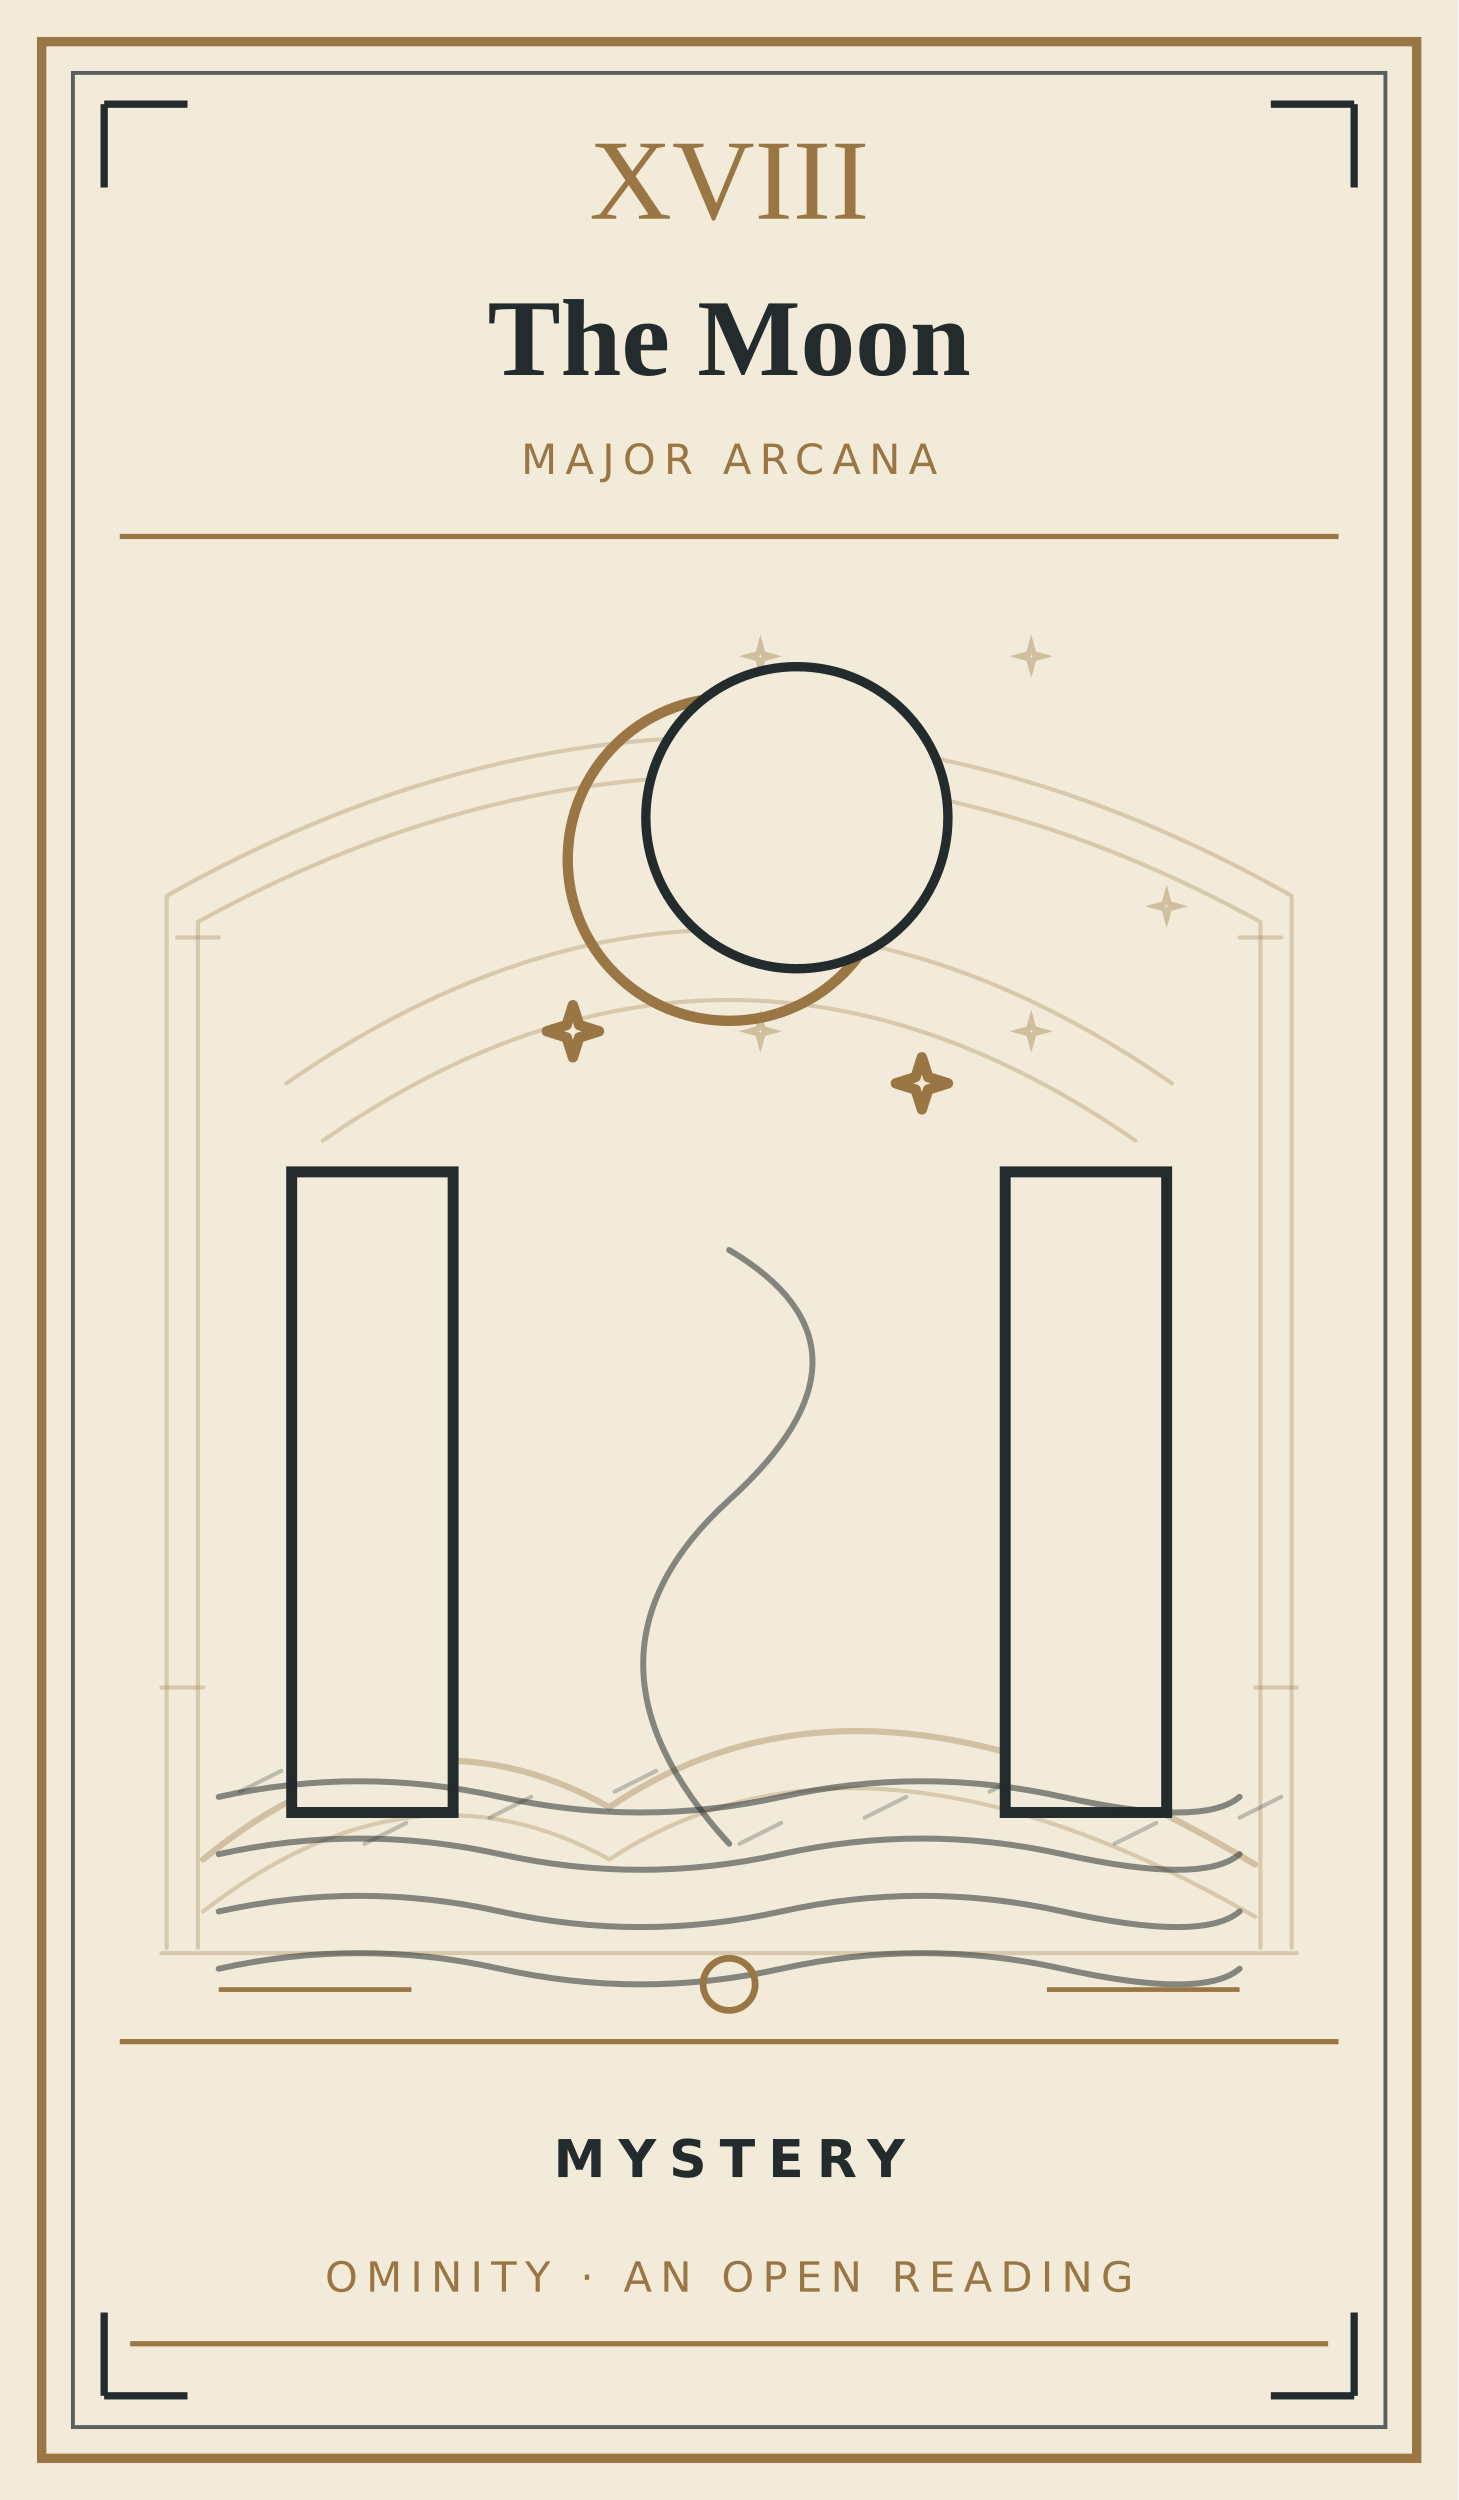
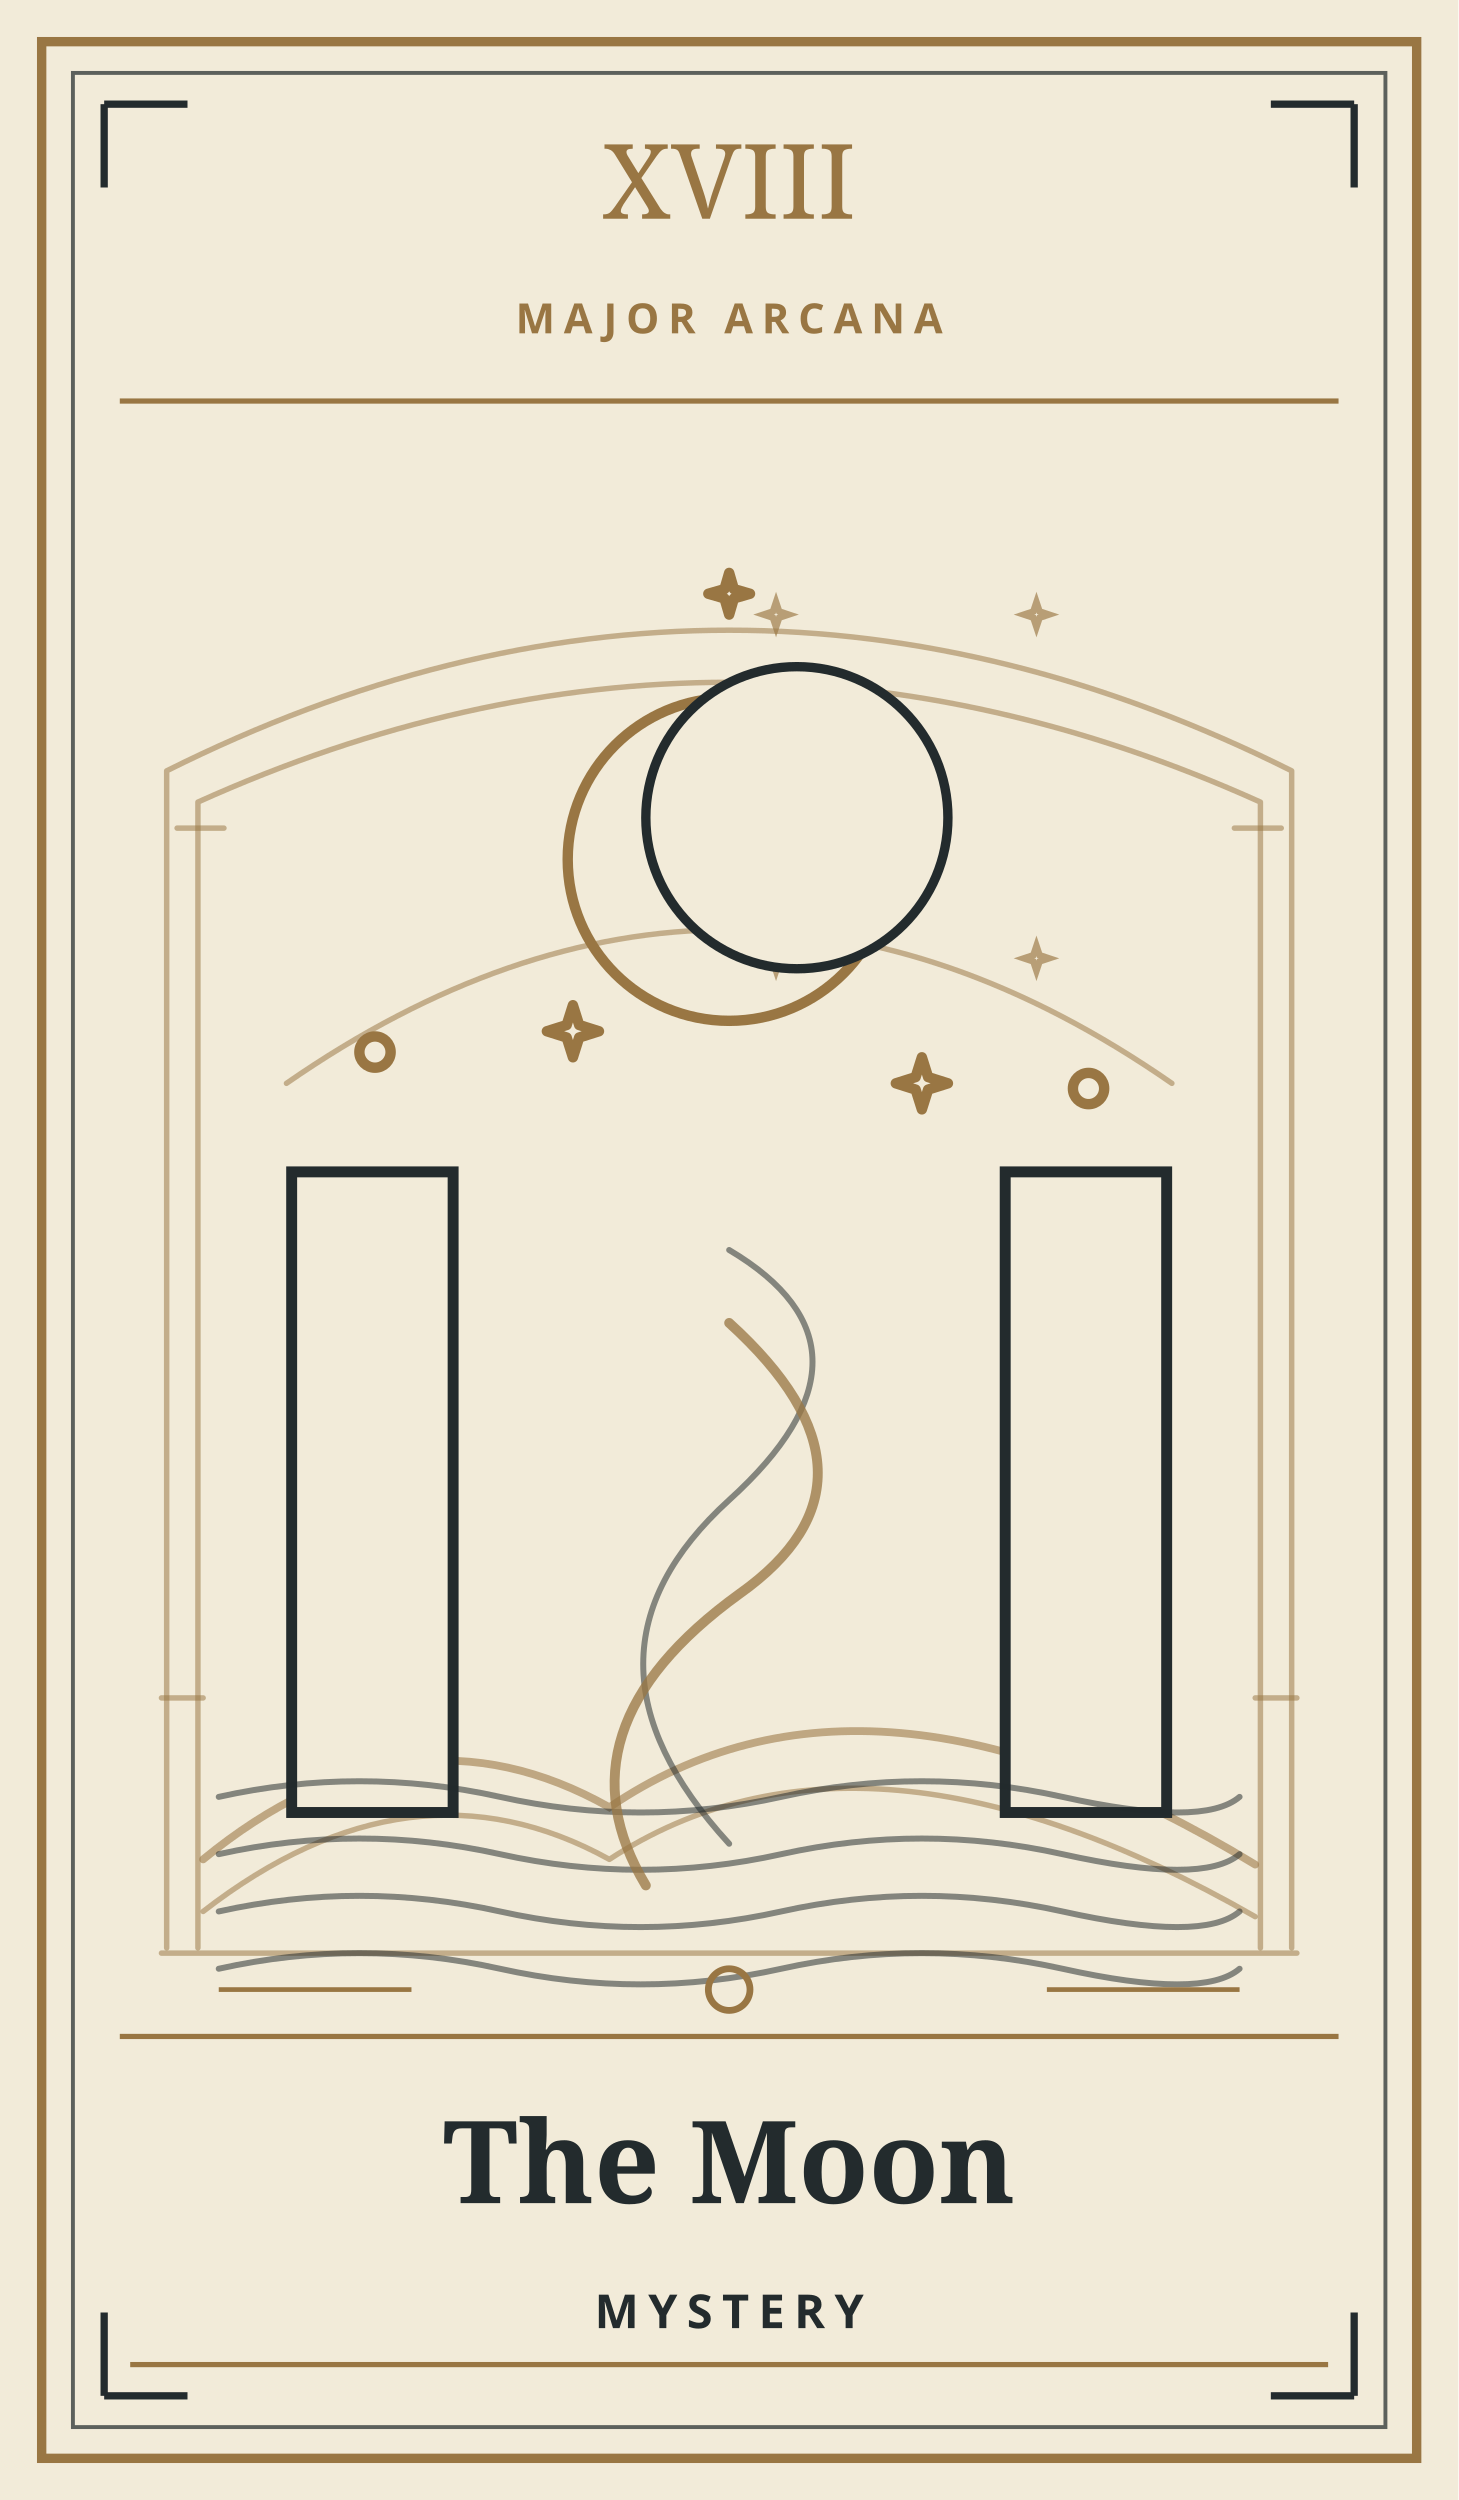
<svg xmlns="http://www.w3.org/2000/svg" width="280" height="480" viewBox="0 0 280 480" role="img" aria-labelledby="title description">
  <style>
.ink{fill:none;stroke:#232b2d;stroke-width:2.3;stroke-linecap:round;stroke-linejoin:round}
.fine{fill:none;stroke:#232b2d;stroke-opacity:.53;stroke-width:1.15;stroke-linecap:round;stroke-linejoin:round}
.gold{fill:none;stroke:#997643;stroke-width:2;stroke-linecap:round;stroke-linejoin:round}
- .faint{fill:none;stroke:#997643;stroke-opacity:.38;stroke-width:1}
+ .faint{fill:none;stroke:#997643;stroke-opacity:.66;stroke-width:1.25}
+ .inkfill{fill:#232b2d;stroke:#232b2d;stroke-width:1}
+ .distant{fill:#997643;fill-opacity:.13;stroke:#997643;stroke-opacity:.58;stroke-width:1.5;stroke-linejoin:round}
+ .terrain{fill:none;stroke:#997643;stroke-opacity:.76;stroke-width:1.9;stroke-linecap:round;stroke-linejoin:round}
+ .halo{fill:#997643;fill-opacity:.10;stroke:#997643;stroke-width:1.25}
+ .cloud{fill:none;stroke:#232b2d;stroke-opacity:.32;stroke-width:1.3;stroke-linecap:round}
+ .wind{fill:none;stroke:#997643;stroke-opacity:.60;stroke-width:1.1;stroke-linecap:round}
+ .hands{fill:none;stroke:#232b2d;stroke-width:2.4;stroke-linecap:round;stroke-linejoin:round}
+ .arch{fill:none;stroke:#997643;stroke-width:1.8;stroke-linecap:round;stroke-linejoin:round}
+ .tension{fill:none;stroke:#997643;stroke-opacity:.55;stroke-width:1.5;stroke-linecap:round}
+ .bridge{fill:none;stroke:#997643;stroke-width:2.3;stroke-linecap:round}
+ .ridge{fill:none;stroke:#232b2d;stroke-opacity:.46;stroke-width:1.6;stroke-linejoin:round}
+ .motion{fill:none;stroke:#997643;stroke-opacity:.54;stroke-width:2;stroke-linecap:round}
+ .beast{fill:#997643;fill-opacity:.23;stroke:#232b2d;stroke-width:1.8;stroke-linejoin:round}
+ .regalia{fill:#997643;fill-opacity:.25;stroke:#997643;stroke-width:1.6;stroke-linejoin:round}
+ .petal{fill:#f2ebd9;stroke:#997643;stroke-width:1.5}
.wash{fill:#997643;fill-opacity:.11;stroke:#232b2d;stroke-width:1.8;stroke-linejoin:round}
.column{fill:#f2ebd9;stroke:#232b2d;stroke-width:2.1}
.sun{fill:#997643;fill-opacity:.2;stroke:#997643;stroke-width:2}
.paperfill{fill:#f2ebd9;stroke:#232b2d;stroke-width:1.8}
.lantern{fill:#997643;fill-opacity:.35;stroke:#232b2d;stroke-width:2}
.vine{fill:none;stroke:#997643;stroke-width:2;stroke-linecap:round;stroke-linejoin:round}
.water{fill:none;stroke:#997643;stroke-width:2;stroke-linecap:round}
.chain{fill:none;stroke:#997643;stroke-width:3;stroke-dasharray:4 4}
.lightning{fill:none;stroke:#997643;stroke-width:7;stroke-linecap:square;stroke-linejoin:miter}
- .ghost{fill:none;stroke:#997643;stroke-opacity:.29;stroke-width:.8;stroke-linecap:round;stroke-linejoin:round}
- .landscape{fill:none;stroke:#997643;stroke-opacity:.36;stroke-width:1.2;stroke-linecap:round}
- .hatch{fill:none;stroke:#232b2d;stroke-opacity:.25;stroke-width:.8;stroke-linecap:round}
- .label{font:600 10px 'DejaVu Sans',sans-serif;letter-spacing:2.5px;fill:#232b2d;text-anchor:middle}
- .number{font:22px Georgia,'Times New Roman',serif;fill:#997643;text-anchor:middle}
- .title{font:600 21px Georgia,'Times New Roman',serif;fill:#232b2d;text-anchor:middle}
- .small{font:8px 'DejaVu Sans',sans-serif;letter-spacing:1.6px;fill:#997643;text-anchor:middle}
+ .ghost{fill:none;stroke:#997643;stroke-opacity:.52;stroke-width:1.05;stroke-linecap:round;stroke-linejoin:round}
+ .landscape{fill:none;stroke:#997643;stroke-opacity:.58;stroke-width:1.5;stroke-linecap:round}
+ .hatch{fill:none;stroke:#232b2d;stroke-opacity:.42;stroke-width:1;stroke-linecap:round}
</style>
  <rect width="280" height="480" fill="#f2ebd9" />
  <rect x="8" y="8" width="264" height="464" fill="none" stroke="#997643" stroke-width="1.8" />
  <rect x="14" y="14" width="252" height="452" fill="none" stroke="#232b2d" stroke-width=".75" opacity=".72" />
-   <path d="M23 103H257M23 392H257M25 450H255" stroke="#997643" stroke-width="1" />
+   <path d="M23 77H257M23 391H257M25 454H255" stroke="#997643" stroke-width="1" />
  <path d="M20 20L36 20M20 20L20 36M260 20L244 20M260 20L260 36M20 460L36 460M20 460L20 444M260 460L244 460M260 460L260 444" stroke="#232b2d" stroke-width="1.4" />
-   <text class="number" x="140" y="42">XVIII</text>
-   <text class="title" x="140" y="72">The Moon</text>
-   <text class="small" x="140" y="91">MAJOR ARCANA</text>
+   <text class="number" x="140" y="42" font-family="Noto Serif" font-size="20" font-weight="400" fill="#997643" text-anchor="middle">XVIII</text>
+   <text class="small" x="140" y="64" font-family="Noto Sans" font-size="8" font-weight="600" letter-spacing="1.7" fill="#997643" text-anchor="middle">MAJOR ARCANA</text>
  <g clip-path="url(#window)">
-     <path class="ghost" d="M32 374V172Q140 111 248 172V374" />
-     <path class="ghost" d="M38 374V177Q140 121 242 177V374" />
+     <path class="ghost" d="M32 374V148Q140 94 248 148V374" />
+     <path class="ghost" d="M38 374V154Q140 108 242 154V374" />
    <path class="ghost" d="M31 375H249" />
-     <path class="ghost" d="M140 131L140.9 134.1L144 135L140.9 135.9L140 139L139.1 135.9L136 135L139.1 134.1Z" />
-     <path class="ghost" d="M34 180L42 180M238 180L246 180M31 324L39 324M241 324L249 324" />
+     <path class="gold" d="M140 110L140.9 113.1L144 114L140.9 114.9L140 118L139.1 114.9L136 114L139.1 113.1Z" />
+     <path class="ghost" d="M34 159H43M237 159H246M31 326H39M241 326H249" />
    <path class="landscape" d="M39 357Q78 325 117 347Q167 313 241 358" />
    <path class="ghost" d="M39 367Q79 336 117 357Q166 325 241 368" />
-     <path class="hatch" d="M46 344L54 340" />
-     <path class="hatch" d="M70 354L78 350" />
-     <path class="hatch" d="M94 349L102 345" />
-     <path class="hatch" d="M118 344L126 340" />
-     <path class="hatch" d="M142 354L150 350" />
-     <path class="hatch" d="M166 349L174 345" />
-     <path class="hatch" d="M190 344L198 340" />
-     <path class="hatch" d="M214 354L222 350" />
-     <path class="hatch" d="M238 349L246 345" />
-     <path class="ghost" d="M55 208Q140 149 225 208M62 219Q140 165 218 219" />
-     <path class="faint" d="M146 123.7L146.5 125.5L148.3 126L146.5 126.5L146 128.3L145.5 126.5L143.7 126L145.5 125.5Z" />
-     <path class="faint" d="M198 195.7L198.5 197.5L200.3 198L198.5 198.5L198 200.3L197.5 198.5L195.7 198L197.5 197.5Z" />
-     <path class="faint" d="M198 123.7L198.5 125.5L200.3 126L198.5 126.5L198 128.3L197.5 126.5L195.7 126L197.5 125.5Z" />
-     <path class="faint" d="M146 195.7L146.5 197.5L148.3 198L146.5 198.5L146 200.3L145.5 198.5L143.7 198L145.5 197.5Z" />
-     <path class="faint" d="M146 147.7L146.5 149.5L148.3 150L146.5 150.5L146 152.3L145.5 150.5L143.7 150L145.5 149.5Z" />
-     <path class="faint" d="M224 171.7L224.5 173.5L226.3 174L224.5 174.5L224 176.3L223.5 174.5L221.7 174L223.5 173.5Z" />
+     <path class="ghost" d="M55 208Q140 149 225 208" />
+     <path class="faint" d="M149 115.6L149.6 117.4L151.4 118L149.6 118.6L149 120.4L148.4 118.6L146.6 118L148.4 117.4Z" />
+     <path class="faint" d="M199 181.6L199.6 183.4L201.4 184L199.6 184.6L199 186.4L198.4 184.6L196.6 184L198.4 183.4Z" />
+     <path class="faint" d="M199 115.6L199.6 117.4L201.4 118L199.6 118.6L199 120.4L198.4 118.6L196.6 118L198.4 117.4Z" />
+     <path class="faint" d="M149 181.6L149.6 183.4L151.4 184L149.6 184.6L149 186.4L148.4 184.6L146.6 184L148.4 183.4Z" />
    <circle class="gold" cx="140" cy="165" r="31" />
    <circle class="paperfill" cx="153" cy="157" r="29" />
    <rect class="column" x="56" y="225" width="31" height="123" />
    <rect class="column" x="193" y="225" width="31" height="123" />
    <path class="fine" d="M140 354Q107 318 140 288Q172 259 140 240" />
    <path class="fine" d="M42 345 Q69 339 96 345 T150 345 T204 345 T238 345" />
    <path class="fine" d="M42 356 Q69 350 96 356 T150 356 T204 356 T238 356" />
    <path class="fine" d="M42 367 Q69 361 96 367 T150 367 T204 367 T238 367" />
    <path class="fine" d="M42 378 Q69 372 96 378 T150 378 T204 378 T238 378" />
    <path class="gold" d="M110 193L111.2 196.8L115 198L111.2 199.2L110 203L108.8 199.2L105 198L108.8 196.8Z" />
    <path class="gold" d="M177 203L178.2 206.8L182 208L178.2 209.2L177 213L175.8 209.2L172 208L175.8 206.8Z" />
+     <path class="terrain" d="M124 362Q106 332 142 306Q173 284 140 254" />
+     <circle class="gold" cx="72" cy="202" r="3" />
+     <circle class="gold" cx="209" cy="209" r="3" />
  </g>
  <defs>
    <clipPath id="window">
-       <rect x="24" y="106" width="232" height="282" />
+       <rect x="24" y="79" width="232" height="309" />
    </clipPath>
  </defs>
-   <path d="M42 382L79 382M201 382L238 382" stroke="#997643" stroke-width=".9" />
-   <circle cx="140" cy="381" r="5" fill="none" stroke="#997643" stroke-width="1.3" />
-   <text class="label" x="140" y="418">MYSTERY</text>
-   <text class="small" x="140" y="440">OMINITY · AN OPEN READING</text>
+   <path d="M42 382H79M201 382H238" stroke="#997643" stroke-width=".9" />
+   <circle cx="140" cy="382" r="4" fill="none" stroke="#997643" stroke-width="1.3" />
+   <text class="title" x="140" y="423" font-family="Noto Serif" font-size="22" font-weight="600" fill="#232b2d" text-anchor="middle">The Moon</text>
+   <text class="label" x="140" y="447" font-family="Noto Sans" font-size="9" font-weight="600" letter-spacing="1.8" fill="#232b2d" text-anchor="middle">MYSTERY</text>
</svg>
